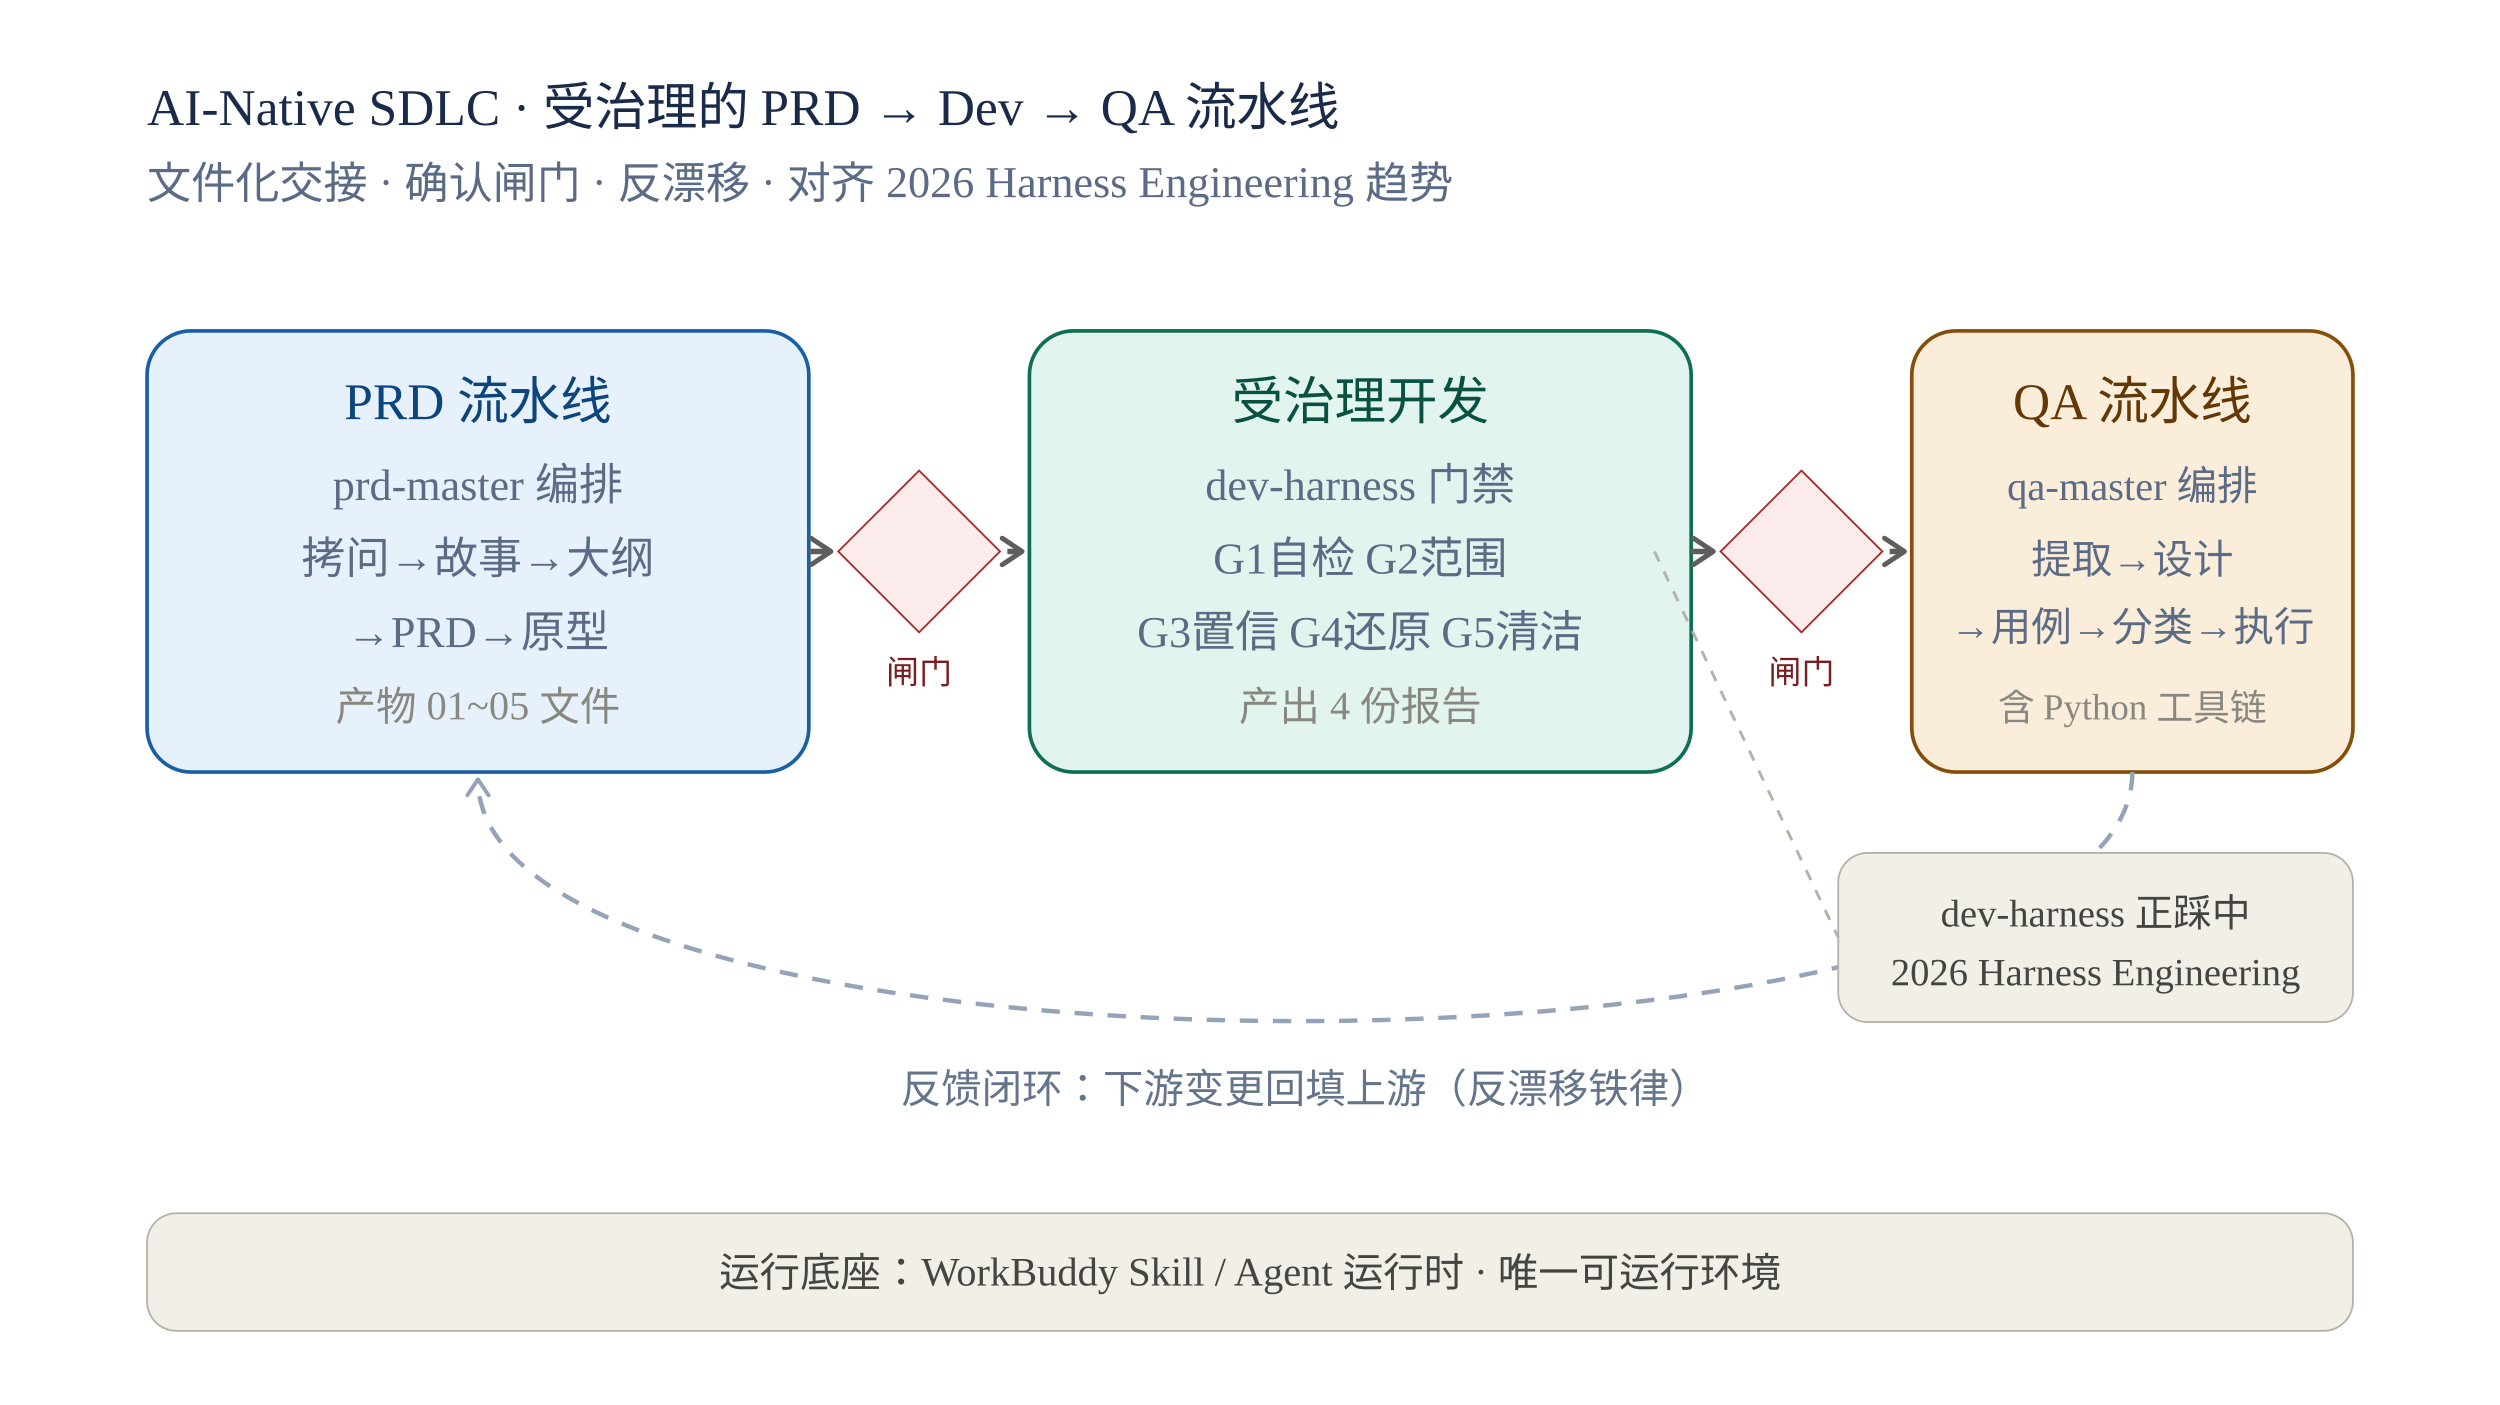
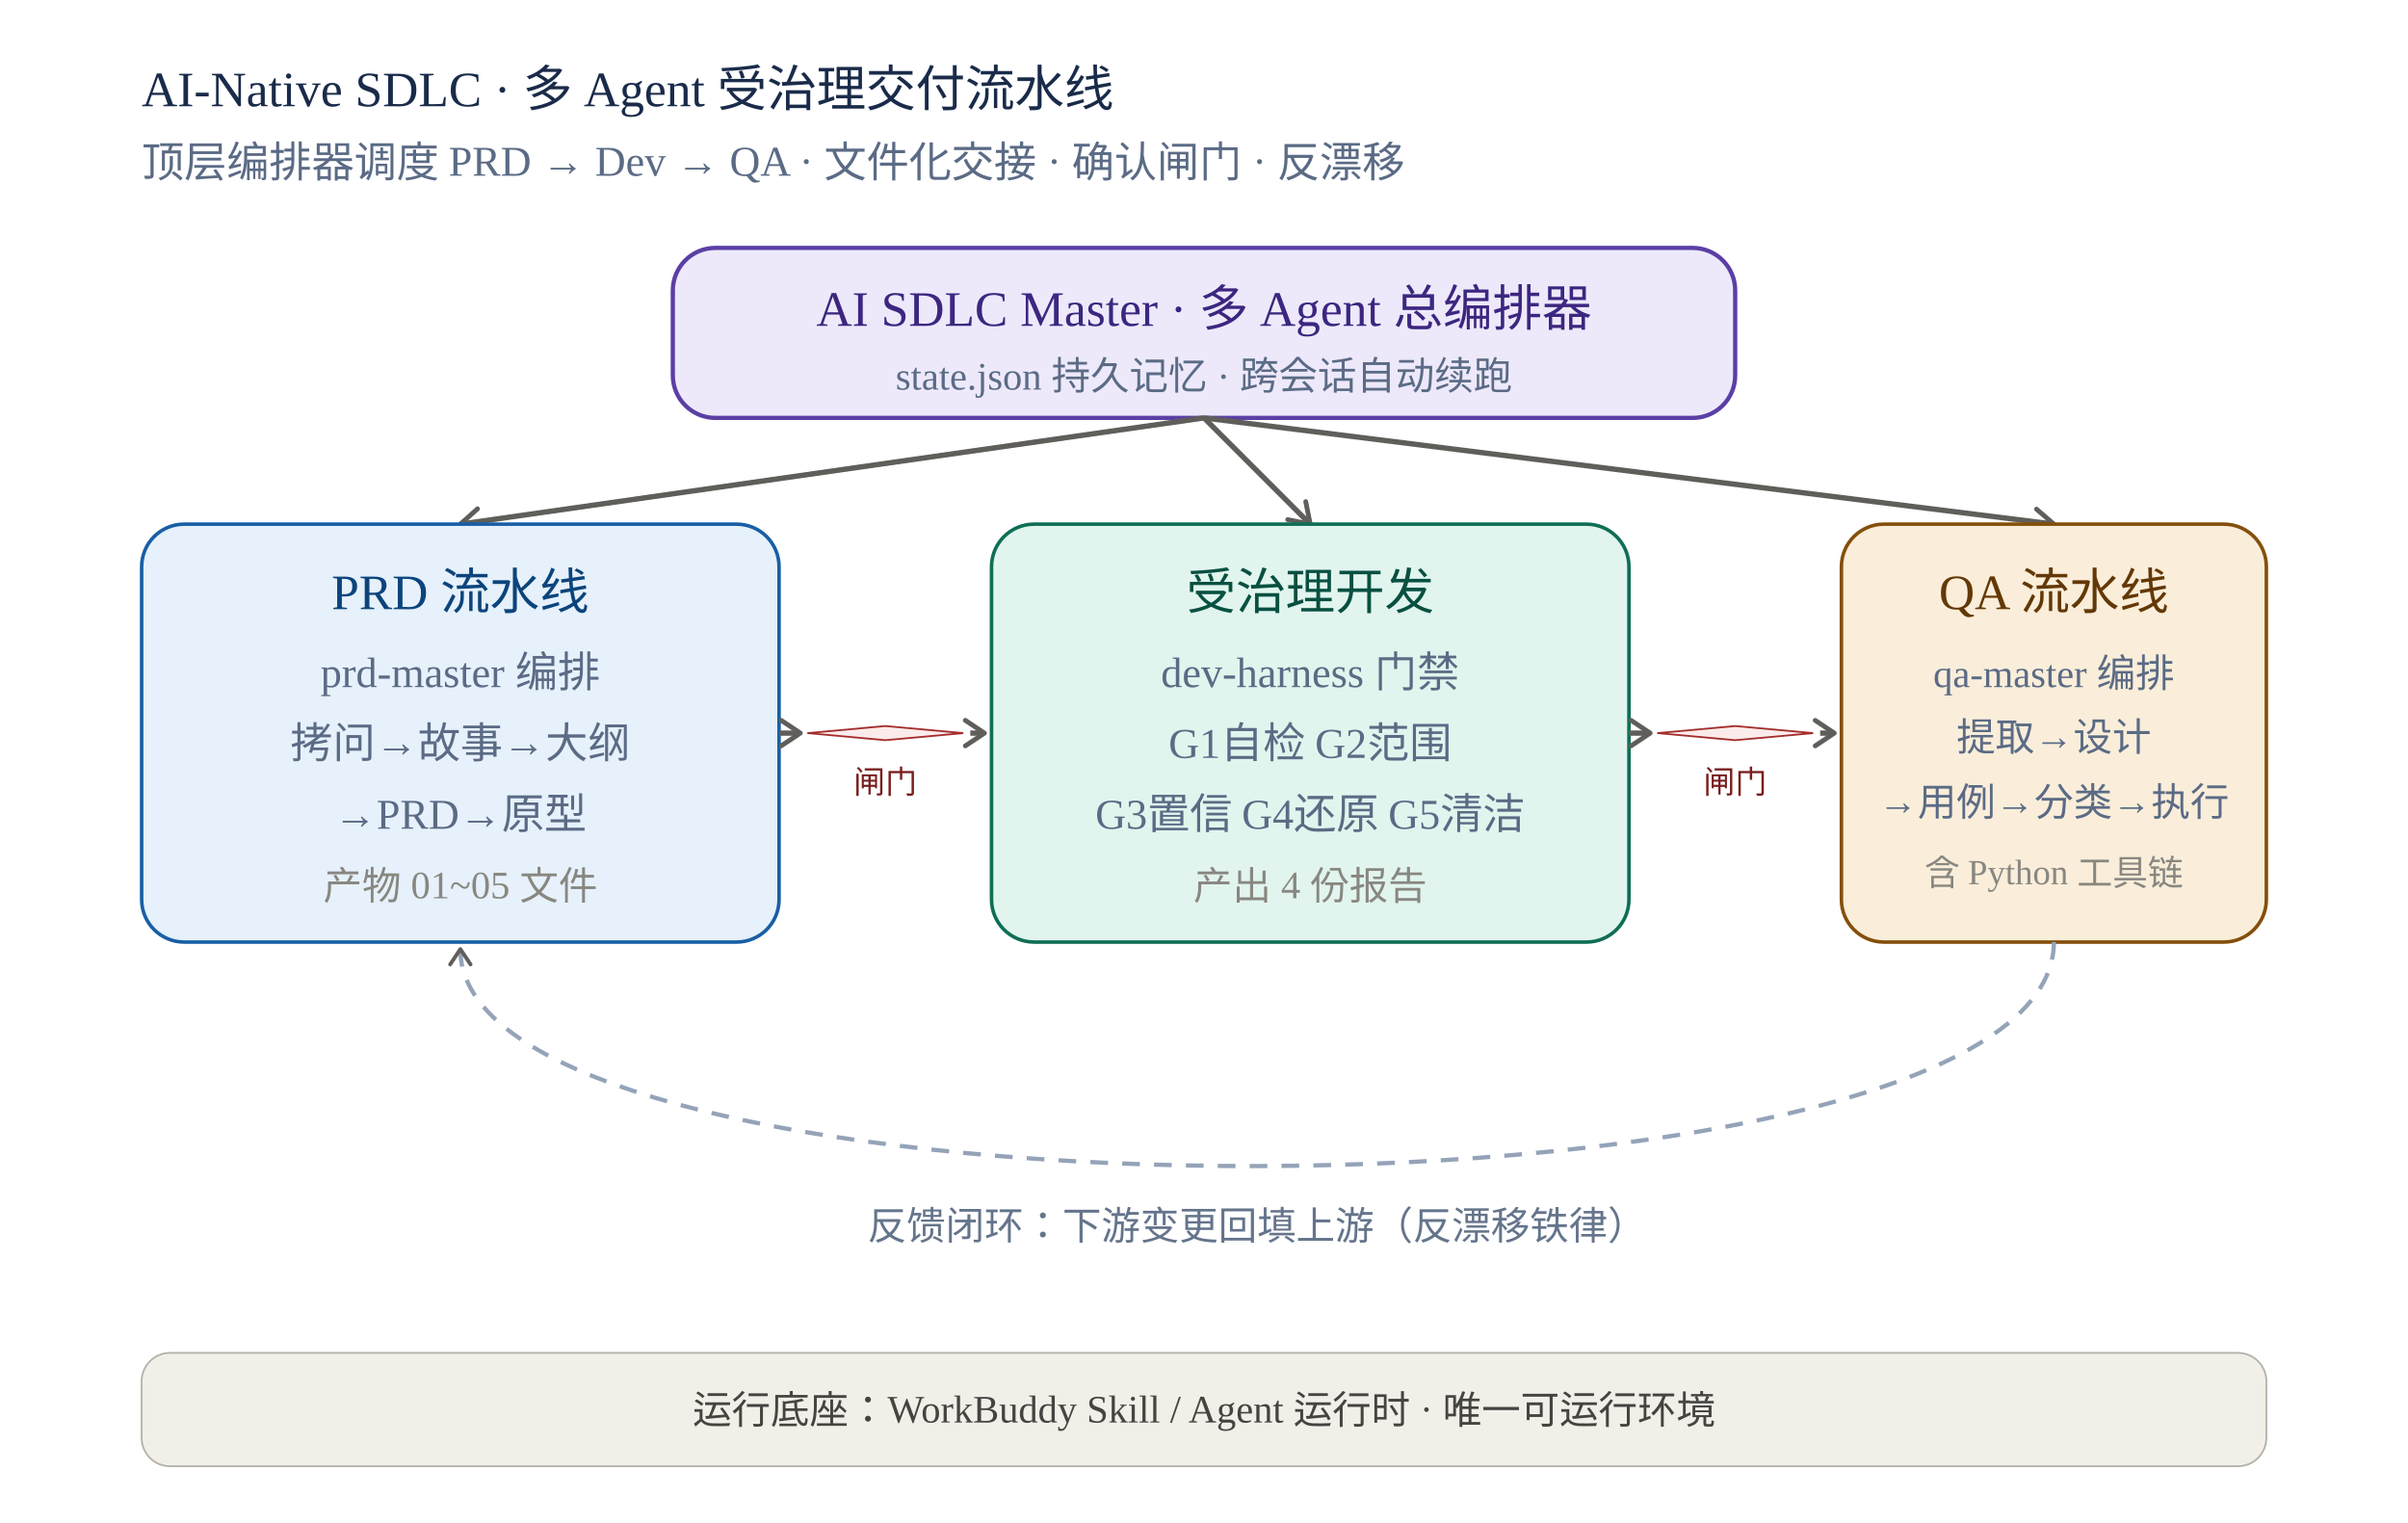
- <svg xmlns="http://www.w3.org/2000/svg" viewBox="0 0 680 382" width="100%" role="img">
+ <svg xmlns="http://www.w3.org/2000/svg" viewBox="0 0 680 430" width="100%" role="img">
  <defs>
    <marker id="arrow" viewBox="0 0 10 10" refX="8" refY="5" markerWidth="6" markerHeight="6" orient="auto-start-reverse">
-       <path d="M2 1L8 5L2 9" fill="none" stroke="context-stroke" stroke-width="1.5" stroke-linecap="round" stroke-linejoin="round" />
+       <path d="M2 1L8 5L2 9" fill="none" stroke="#5F5E5A" stroke-width="1.5" stroke-linecap="round" stroke-linejoin="round" />
    </marker>
  </defs>
-   <text x="40" y="34" font-size="14" font-weight="500" fill="#1a2b4a">AI-Native SDLC · 受治理的 PRD → Dev → QA 流水线</text>
-   <text x="40" y="54" font-size="12" fill="#5b6b85">文件化交接 · 确认闸门 · 反漂移 · 对齐 2026 Harness Engineering 趋势</text>
-   <rect x="40" y="90" width="180" height="120" rx="12" fill="#E6F1FB" stroke="#185FA5" stroke-width="1" />
-   <text x="130" y="114" font-size="14" font-weight="500" fill="#0C447C" text-anchor="middle">PRD 流水线</text>
-   <text x="130" y="136" font-size="12" fill="#5b6b85" text-anchor="middle">prd-master 编排</text>
-   <text x="130" y="156" font-size="12" fill="#5b6b85" text-anchor="middle">拷问→故事→大纲</text>
-   <text x="130" y="176" font-size="12" fill="#5b6b85" text-anchor="middle">→PRD→原型</text>
-   <text x="130" y="196" font-size="11" fill="#888780" text-anchor="middle">产物 01~05 文件</text>
-   <path d="M250 128 L272 150 L250 172 L228 150 Z" fill="#FCEBEB" stroke="#A32D2D" stroke-width="0.5" />
-   <text x="250" y="186" font-size="9" fill="#791F1F" text-anchor="middle">闸门</text>
-   <rect x="280" y="90" width="180" height="120" rx="12" fill="#E1F5EE" stroke="#0F6E56" stroke-width="1" />
-   <text x="370" y="114" font-size="14" font-weight="500" fill="#085041" text-anchor="middle">受治理开发</text>
-   <text x="370" y="136" font-size="12" fill="#5b6b85" text-anchor="middle">dev-harness 门禁</text>
-   <text x="370" y="156" font-size="12" fill="#5b6b85" text-anchor="middle">G1自检 G2范围</text>
-   <text x="370" y="176" font-size="12" fill="#5b6b85" text-anchor="middle">G3置信 G4还原 G5清洁</text>
-   <text x="370" y="196" font-size="11" fill="#888780" text-anchor="middle">产出 4 份报告</text>
-   <path d="M490 128 L512 150 L490 172 L468 150 Z" fill="#FCEBEB" stroke="#A32D2D" stroke-width="0.5" />
-   <text x="490" y="186" font-size="9" fill="#791F1F" text-anchor="middle">闸门</text>
-   <rect x="520" y="90" width="120" height="120" rx="12" fill="#FAEEDA" stroke="#854F0B" stroke-width="1" />
-   <text x="580" y="114" font-size="14" font-weight="500" fill="#633806" text-anchor="middle">QA 流水线</text>
-   <text x="580" y="136" font-size="11" fill="#5b6b85" text-anchor="middle">qa-master 编排</text>
-   <text x="580" y="156" font-size="11" fill="#5b6b85" text-anchor="middle">提取→设计</text>
-   <text x="580" y="174" font-size="11" fill="#5b6b85" text-anchor="middle">→用例→分类→执行</text>
-   <text x="580" y="196" font-size="10" fill="#888780" text-anchor="middle">含 Python 工具链</text>
-   <path d="M220 150 L226 150" stroke="#5F5E5A" stroke-width="1.5" marker-end="url(#arrow)" />
-   <path d="M274 150 L278 150" stroke="#5F5E5A" stroke-width="1.5" marker-end="url(#arrow)" />
-   <path d="M460 150 L466 150" stroke="#5F5E5A" stroke-width="1.5" marker-end="url(#arrow)" />
-   <path d="M514 150 L518 150" stroke="#5F5E5A" stroke-width="1.5" marker-end="url(#arrow)" />
-   <path d="M580 210 C 580 300, 130 300, 130 212" fill="none" stroke="#94a3b8" stroke-width="1.2" stroke-dasharray="5 4" marker-end="url(#arrow)" />
-   <text x="355" y="300" font-size="11" fill="#64748b" text-anchor="middle">反馈闭环：下游变更回填上游（反漂移铁律）</text>
-   <rect x="500" y="232" width="140" height="46" rx="8" fill="#F1EFE8" stroke="#B4B2A9" stroke-width="0.5" />
-   <text x="570" y="252" font-size="10.5" fill="#444441" text-anchor="middle">dev-harness 正踩中</text>
-   <text x="570" y="268" font-size="10.5" fill="#444441" text-anchor="middle">2026 Harness Engineering</text>
-   <path d="M450 150 L500 255" stroke="#B4B2A9" stroke-width="0.8" stroke-dasharray="3 3" fill="none" />
-   <rect x="40" y="330" width="600" height="32" rx="8" fill="#F1EFE8" stroke="#B4B2A9" stroke-width="0.5" />
-   <text x="340" y="350" font-size="11" fill="#444441" text-anchor="middle">运行底座：WorkBuddy Skill / Agent 运行时 · 唯一可运行环境</text>
+   <text x="40" y="30" font-size="14" font-weight="500" fill="#1a2b4a">AI-Native SDLC · 多 Agent 受治理交付流水线</text>
+   <text x="40" y="50" font-size="12" fill="#5b6b85">顶层编排器调度 PRD → Dev → QA · 文件化交接 · 确认闸门 · 反漂移</text>
+   <rect x="190" y="70" width="300" height="48" rx="12" fill="#EDE9FB" stroke="#5B3FA5" stroke-width="1.2" />
+   <text x="340" y="92" font-size="14" font-weight="500" fill="#3D2680" text-anchor="middle">AI SDLC Master · 多 Agent 总编排器</text>
+   <text x="340" y="110" font-size="11" fill="#5b6b85" text-anchor="middle">state.json 持久记忆 · 跨会话自动续跑</text>
+   <path d="M340 118 L130 148" stroke="#5F5E5A" stroke-width="1.5" marker-end="url(#arrow)" />
+   <path d="M340 118 L370 148" stroke="#5F5E5A" stroke-width="1.5" marker-end="url(#arrow)" />
+   <path d="M340 118 L580 148" stroke="#5F5E5A" stroke-width="1.5" marker-end="url(#arrow)" />
+   <rect x="40" y="148" width="180" height="118" rx="12" fill="#E6F1FB" stroke="#185FA5" stroke-width="1" />
+   <text x="130" y="172" font-size="14" font-weight="500" fill="#0C447C" text-anchor="middle">PRD 流水线</text>
+   <text x="130" y="194" font-size="12" fill="#5b6b85" text-anchor="middle">prd-master 编排</text>
+   <text x="130" y="214" font-size="12" fill="#5b6b85" text-anchor="middle">拷问→故事→大纲</text>
+   <text x="130" y="234" font-size="12" fill="#5b6b85" text-anchor="middle">→PRD→原型</text>
+   <text x="130" y="254" font-size="11" fill="#888780" text-anchor="middle">产物 01~05 文件</text>
+   <path d="M250 205 L272 207 L250 209 L228 207 Z" fill="#FCEBEB" stroke="#A32D2D" stroke-width="0.5" />
+   <text x="250" y="224" font-size="9" fill="#791F1F" text-anchor="middle">闸门</text>
+   <rect x="280" y="148" width="180" height="118" rx="12" fill="#E1F5EE" stroke="#0F6E56" stroke-width="1" />
+   <text x="370" y="172" font-size="14" font-weight="500" fill="#085041" text-anchor="middle">受治理开发</text>
+   <text x="370" y="194" font-size="12" fill="#5b6b85" text-anchor="middle">dev-harness 门禁</text>
+   <text x="370" y="214" font-size="12" fill="#5b6b85" text-anchor="middle">G1自检 G2范围</text>
+   <text x="370" y="234" font-size="12" fill="#5b6b85" text-anchor="middle">G3置信 G4还原 G5清洁</text>
+   <text x="370" y="254" font-size="11" fill="#888780" text-anchor="middle">产出 4 份报告</text>
+   <path d="M490 205 L512 207 L490 209 L468 207 Z" fill="#FCEBEB" stroke="#A32D2D" stroke-width="0.5" />
+   <text x="490" y="224" font-size="9" fill="#791F1F" text-anchor="middle">闸门</text>
+   <rect x="520" y="148" width="120" height="118" rx="12" fill="#FAEEDA" stroke="#854F0B" stroke-width="1" />
+   <text x="580" y="172" font-size="14" font-weight="500" fill="#633806" text-anchor="middle">QA 流水线</text>
+   <text x="580" y="194" font-size="11" fill="#5b6b85" text-anchor="middle">qa-master 编排</text>
+   <text x="580" y="212" font-size="11" fill="#5b6b85" text-anchor="middle">提取→设计</text>
+   <text x="580" y="230" font-size="11" fill="#5b6b85" text-anchor="middle">→用例→分类→执行</text>
+   <text x="580" y="250" font-size="10" fill="#888780" text-anchor="middle">含 Python 工具链</text>
+   <path d="M220 207 L226 207" stroke="#5F5E5A" stroke-width="1.5" marker-end="url(#arrow)" />
+   <path d="M274 207 L278 207" stroke="#5F5E5A" stroke-width="1.5" marker-end="url(#arrow)" />
+   <path d="M460 207 L466 207" stroke="#5F5E5A" stroke-width="1.5" marker-end="url(#arrow)" />
+   <path d="M514 207 L518 207" stroke="#5F5E5A" stroke-width="1.5" marker-end="url(#arrow)" />
+   <path d="M580 266 C 580 350, 130 350, 130 268" fill="none" stroke="#94a3b8" stroke-width="1.2" stroke-dasharray="5 4" marker-end="url(#arrow)" />
+   <text x="355" y="350" font-size="11" fill="#64748b" text-anchor="middle">反馈闭环：下游变更回填上游（反漂移铁律）</text>
+   <rect x="40" y="382" width="600" height="32" rx="8" fill="#F1EFE8" stroke="#B4B2A9" stroke-width="0.5" />
+   <text x="340" y="402" font-size="11" fill="#444441" text-anchor="middle">运行底座：WorkBuddy Skill / Agent 运行时 · 唯一可运行环境</text>
</svg>
